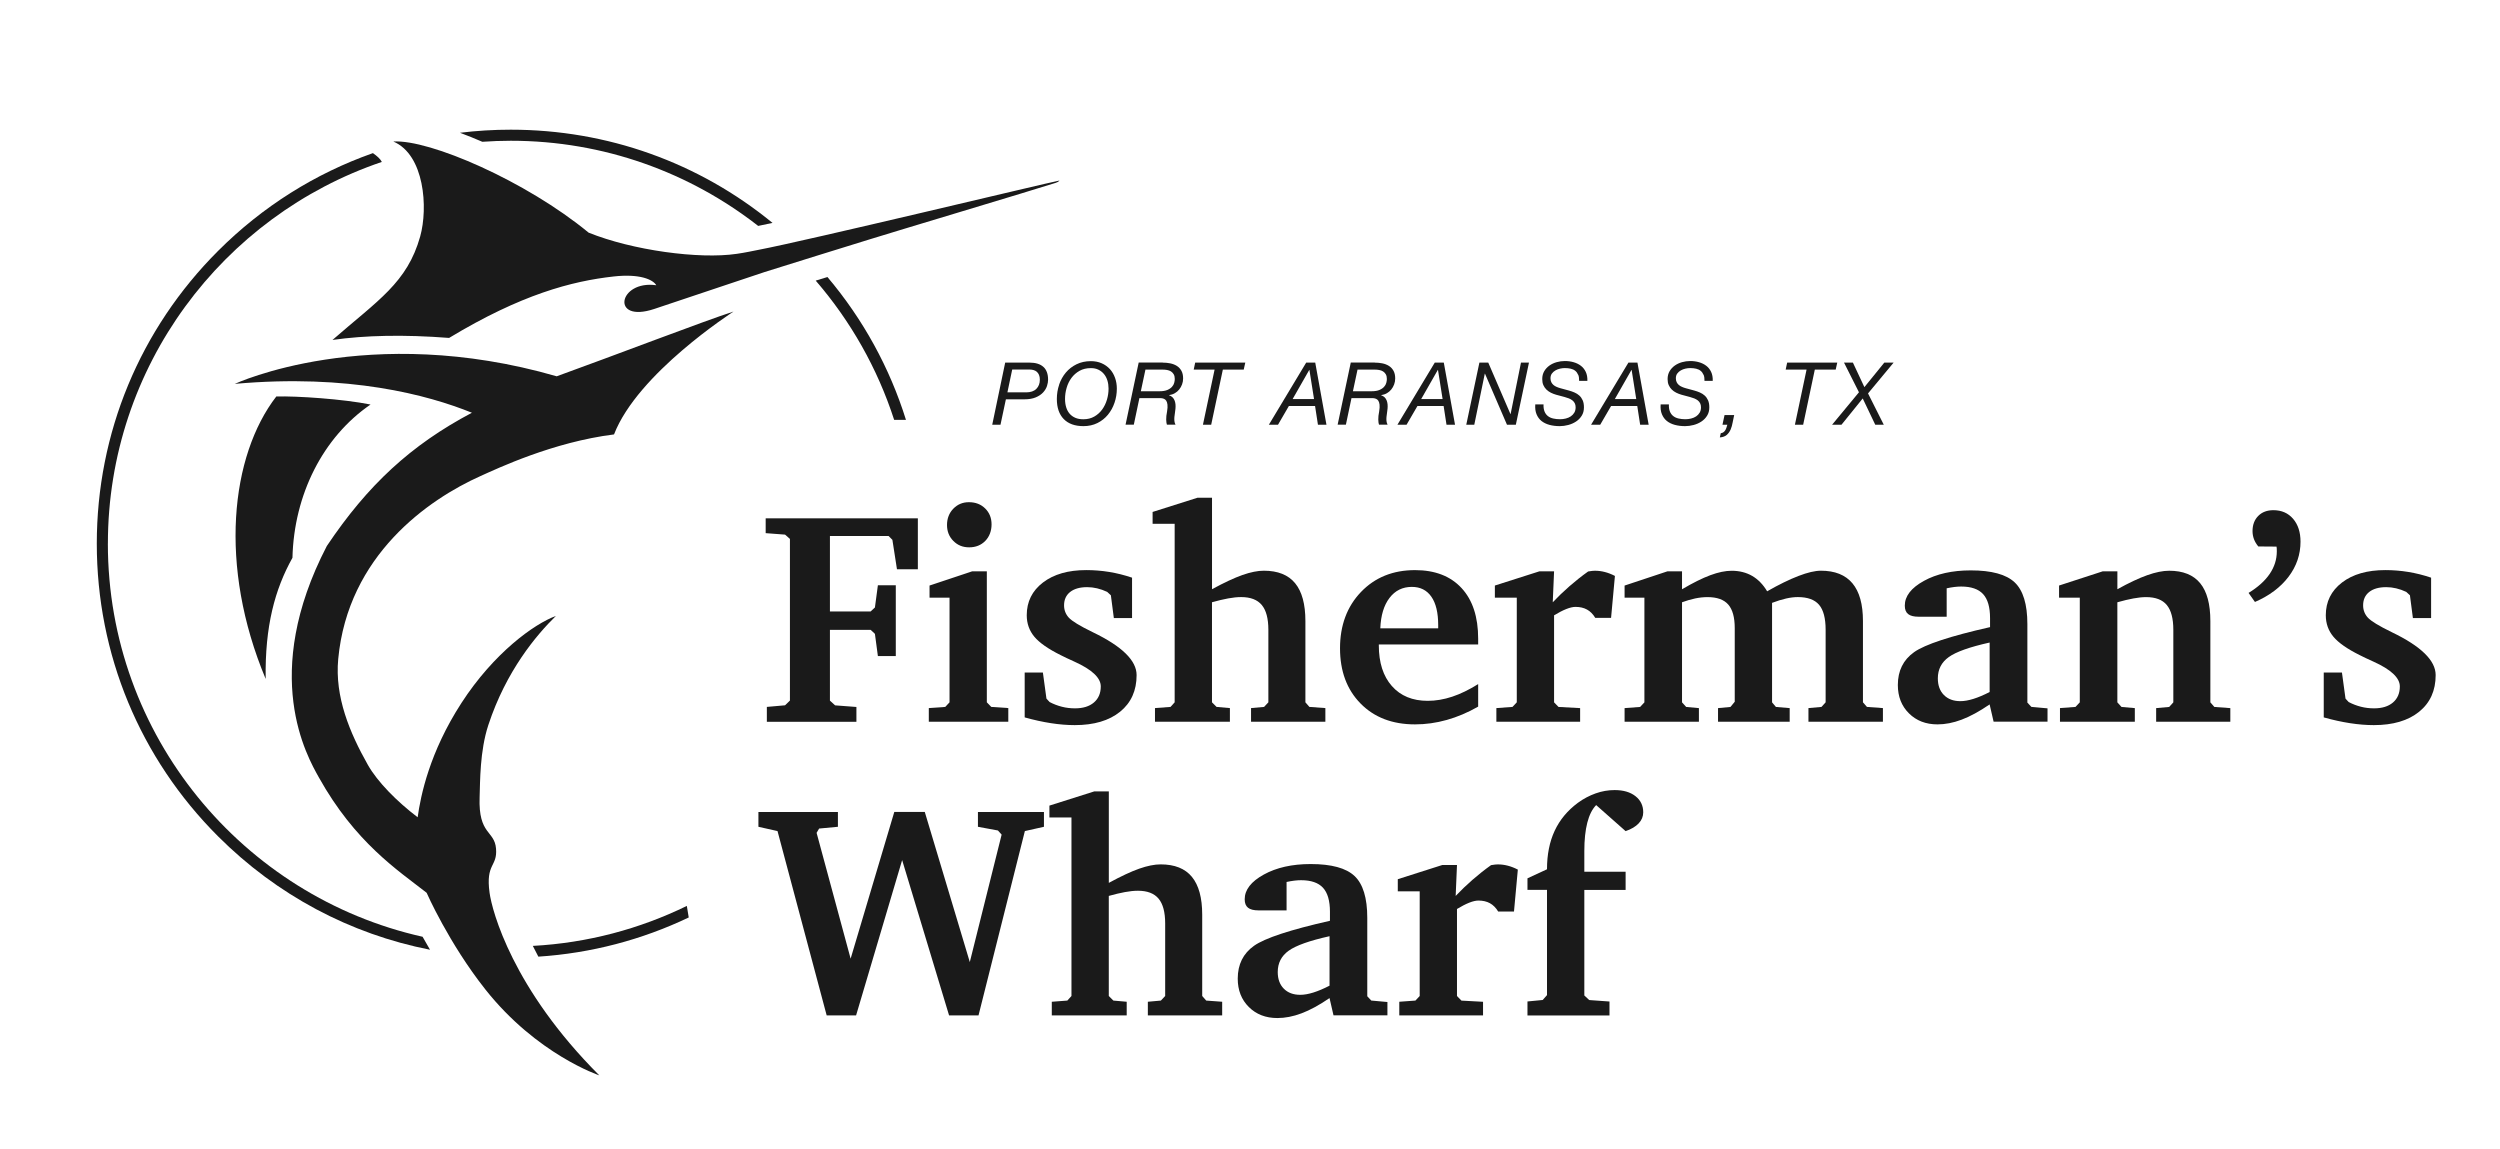
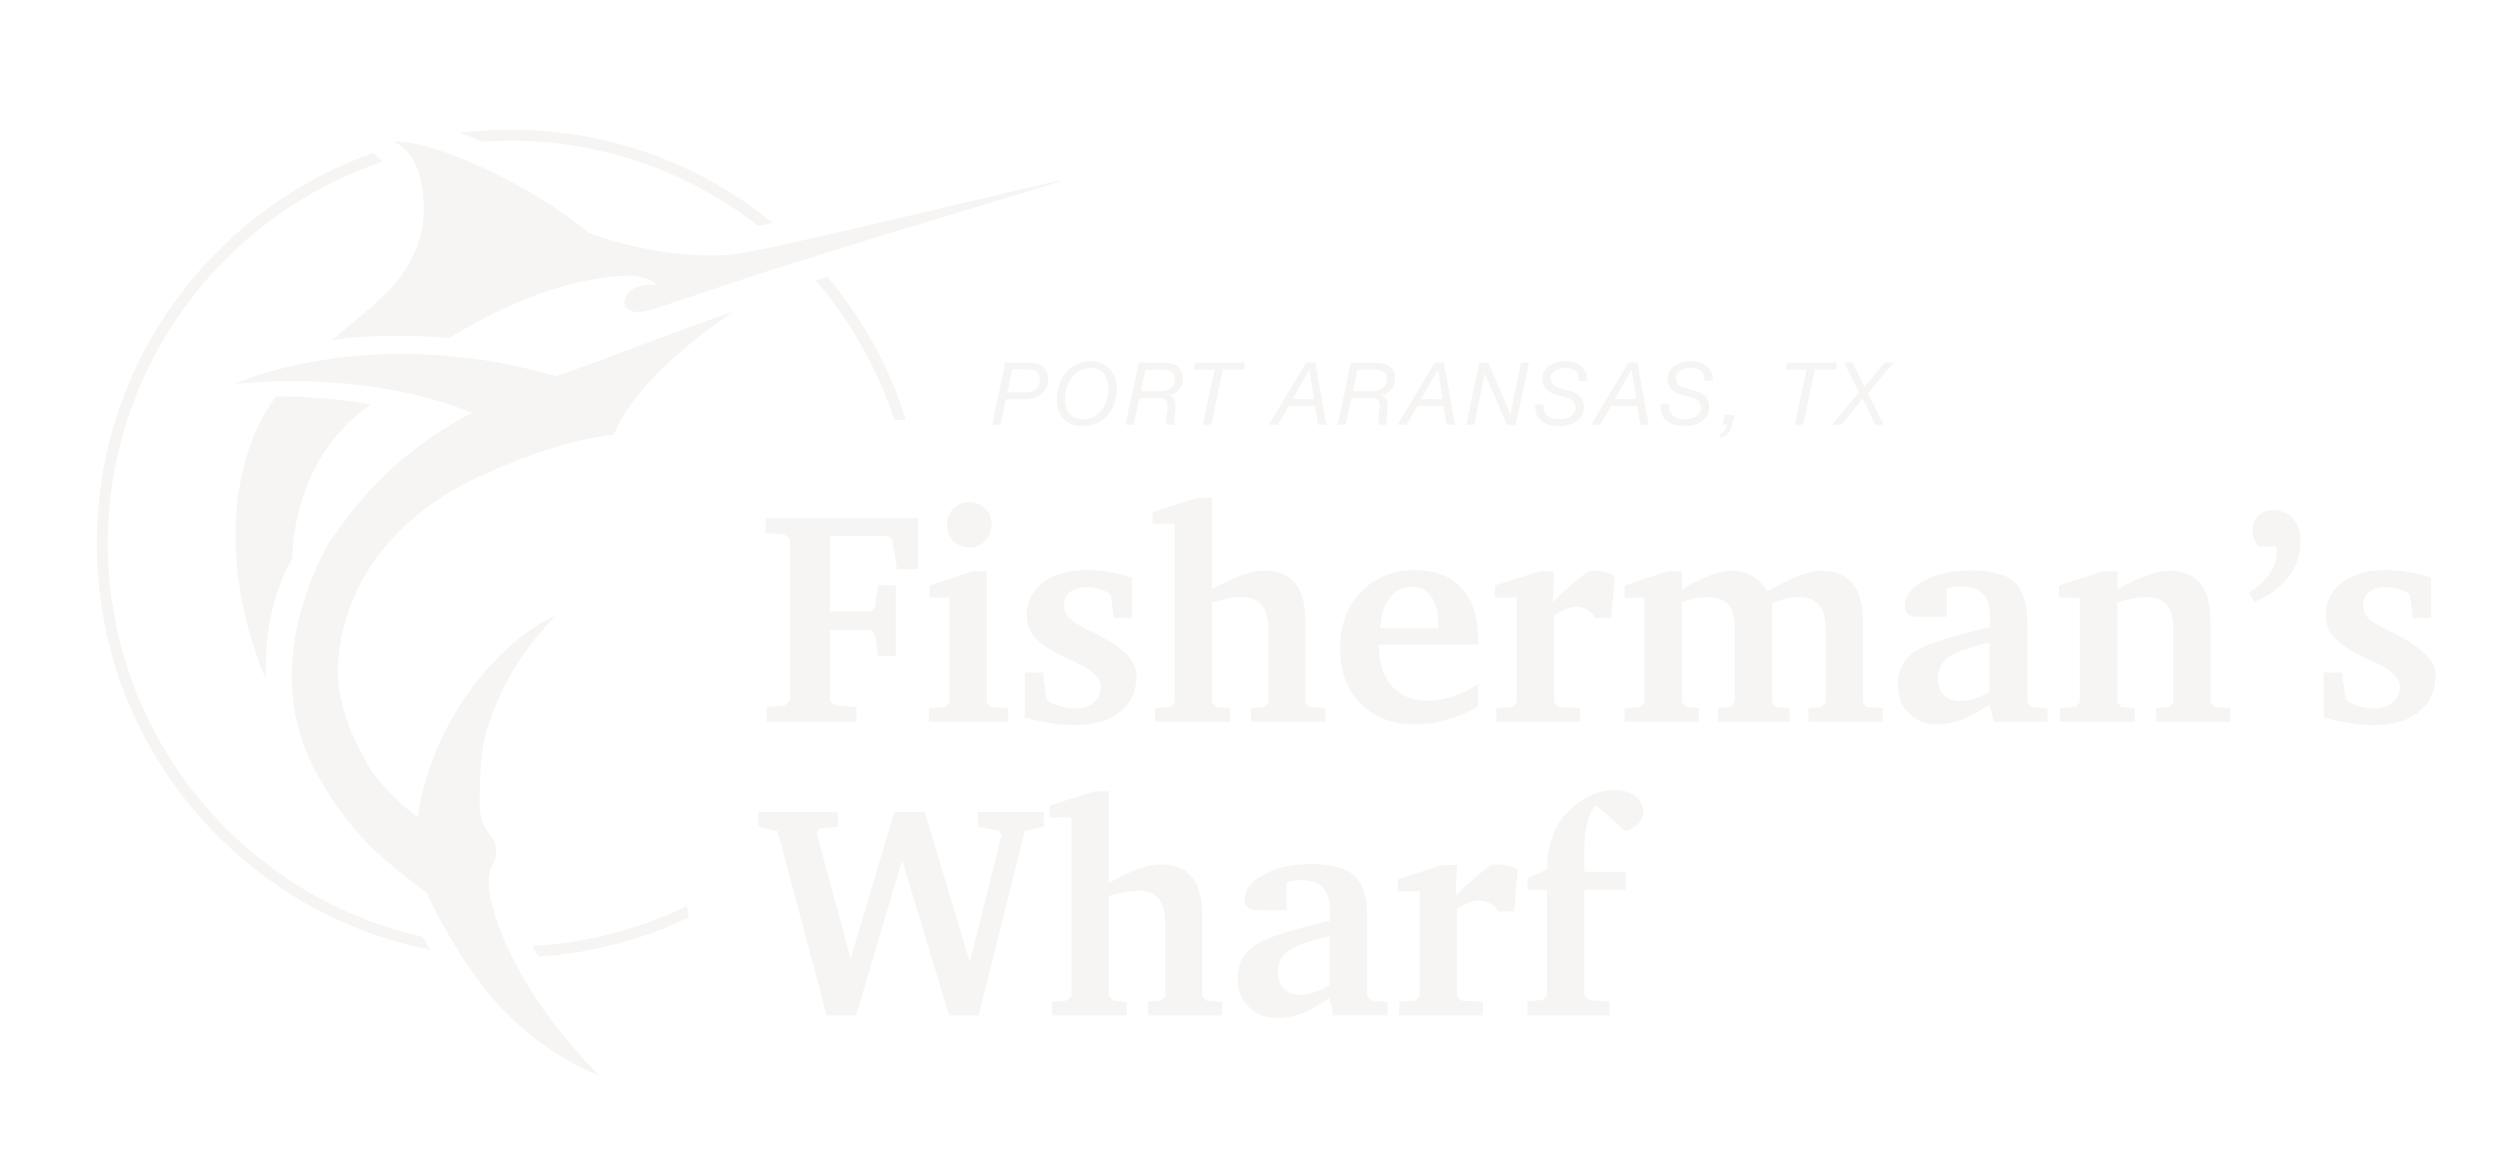
<svg xmlns="http://www.w3.org/2000/svg" width="851.31" height="391.07" viewBox="0 0 851.31 391.07">
  <defs>
-     <style>.e{fill:#1A1A1A;}</style>
+     <style>.e{fill:#F6F5F4;}</style>
  </defs>
  <g id="a" />
  <g id="b" />
  <g id="c" />
  <g id="d">
    <g>
      <g>
        <path class="e" d="M350.62,123.48c2.03,0,3.59,.48,4.67,1.45,1.08,.97,1.61,2.43,1.61,4.38,0,.65-.13,1.37-.38,2.15-.26,.78-.7,1.51-1.32,2.18-.62,.67-1.45,1.23-2.49,1.67-1.04,.44-2.34,.67-3.9,.67h-6.28l-1.84,8.65h-2.81l4.41-21.15h8.32Zm-1.21,10.13c1.54,0,2.71-.4,3.5-1.2s1.18-1.83,1.18-3.1c0-.65-.09-1.2-.28-1.64s-.44-.8-.75-1.07c-.32-.27-.68-.46-1.1-.58-.41-.12-.86-.18-1.33-.18h-5.95l-1.63,7.76h6.37Z" />
        <path class="e" d="M360.66,130.96c.53-1.55,1.3-2.92,2.29-4.1s2.22-2.13,3.66-2.83c1.44-.7,3.06-1.05,4.86-1.05,1.36,0,2.59,.24,3.69,.73,1.1,.48,2.02,1.15,2.79,1.98,.76,.84,1.34,1.83,1.75,2.98,.41,1.15,.61,2.37,.61,3.67,0,1.66-.26,3.26-.79,4.8-.52,1.54-1.27,2.9-2.25,4.09s-2.17,2.13-3.58,2.83c-1.41,.7-3,1.05-4.75,1.05-2.9,0-5.14-.8-6.71-2.41-1.57-1.61-2.35-3.89-2.35-6.83,0-1.72,.27-3.35,.8-4.9Zm2.4,7.72c.26,.85,.64,1.57,1.16,2.18,.51,.6,1.16,1.07,1.94,1.41,.78,.34,1.7,.5,2.77,.5,1.4,0,2.64-.31,3.7-.92,1.07-.61,1.96-1.41,2.68-2.4,.72-.99,1.26-2.1,1.63-3.35s.55-2.5,.55-3.76c0-.99-.13-1.91-.39-2.75-.26-.85-.64-1.58-1.16-2.21s-1.14-1.12-1.88-1.48c-.74-.37-1.6-.55-2.59-.55-1.48,0-2.77,.31-3.87,.93-1.1,.62-2.01,1.43-2.74,2.41-.73,.99-1.28,2.11-1.64,3.36-.37,1.25-.55,2.52-.55,3.81,0,1.03,.13,1.97,.39,2.81Z" />
        <path class="e" d="M395.91,123.48c.89,0,1.75,.08,2.59,.25,.84,.17,1.58,.46,2.24,.87,.65,.41,1.17,.97,1.56,1.66,.38,.69,.58,1.56,.58,2.61,0,.71-.12,1.39-.36,2.03-.24,.64-.56,1.22-.98,1.73-.41,.51-.91,.94-1.5,1.27-.58,.34-1.23,.55-1.94,.65v.06c.45,.14,.83,.36,1.14,.65,.31,.3,.54,.65,.71,1.05,.17,.41,.28,.85,.33,1.35,.05,.49,.04,1.01-.01,1.54-.04,.47-.1,.94-.18,1.41-.08,.46-.14,.93-.18,1.39-.04,.46-.04,.91,0,1.35,.04,.43,.17,.86,.38,1.27h-2.93c-.14-.39-.22-.98-.24-1.75-.02-.77,.08-1.7,.3-2.78,.16-.95,.2-1.71,.13-2.3-.07-.58-.21-1.03-.43-1.35-.22-.32-.48-.53-.8-.65-.32-.12-.63-.19-.95-.21h-7.38l-1.9,9.03h-2.81l4.47-21.15h8.15Zm-1.07,9.75c1.11,0,2-.15,2.68-.44s1.21-.66,1.58-1.08c.38-.42,.63-.88,.75-1.36,.13-.48,.19-.91,.19-1.29,0-.65-.12-1.18-.36-1.6-.24-.41-.55-.74-.93-.98-.38-.24-.82-.4-1.32-.49-.49-.09-1.01-.13-1.54-.13h-5.84l-1.57,7.38h6.34Z" />
        <path class="e" d="M416.41,125.85l-3.97,18.78h-2.81l3.97-18.78h-7.11l.5-2.37h17.06l-.53,2.37h-7.11Z" />
        <path class="e" d="M447.87,123.48l3.82,21.15h-2.9l-.98-6.37h-8.92l-3.7,6.37h-3.11l12.71-21.15h3.08Zm-.41,12.41l-1.57-9.92h-.06l-5.66,9.92h7.29Z" />
        <path class="e" d="M468.13,123.48c.89,0,1.75,.08,2.59,.25,.84,.17,1.58,.46,2.24,.87,.65,.41,1.17,.97,1.56,1.66,.38,.69,.58,1.56,.58,2.61,0,.71-.12,1.39-.36,2.03-.24,.64-.56,1.22-.98,1.73-.41,.51-.91,.94-1.5,1.27-.58,.34-1.23,.55-1.94,.65v.06c.45,.14,.83,.36,1.14,.65,.31,.3,.54,.65,.71,1.05,.17,.41,.28,.85,.33,1.35,.05,.49,.04,1.01-.01,1.54-.04,.47-.1,.94-.18,1.41-.08,.46-.14,.93-.18,1.39-.04,.46-.04,.91,0,1.35,.04,.43,.17,.86,.38,1.27h-2.93c-.14-.39-.22-.98-.24-1.75-.02-.77,.08-1.7,.3-2.78,.16-.95,.2-1.71,.13-2.3-.07-.58-.21-1.03-.43-1.35-.22-.32-.48-.53-.8-.65-.32-.12-.63-.19-.95-.21h-7.38l-1.9,9.03h-2.81l4.47-21.15h8.15Zm-1.07,9.75c1.11,0,2-.15,2.68-.44s1.21-.66,1.58-1.08c.38-.42,.63-.88,.75-1.36,.13-.48,.19-.91,.19-1.29,0-.65-.12-1.18-.36-1.6-.24-.41-.55-.74-.93-.98-.38-.24-.82-.4-1.32-.49-.49-.09-1.01-.13-1.54-.13h-5.84l-1.57,7.38h6.34Z" />
        <path class="e" d="M491.65,123.48l3.82,21.15h-2.9l-.98-6.37h-8.92l-3.7,6.37h-3.11l12.71-21.15h3.08Zm-.41,12.41l-1.57-9.92h-.06l-5.66,9.92h7.29Z" />
        <path class="e" d="M506.79,123.48l7.55,17.51h.06l3.53-17.51h2.72l-4.47,21.15h-3.02l-7.49-17.39h-.06l-3.58,17.39h-2.73l4.47-21.15h3.02Z" />
        <path class="e" d="M537.4,127.64c-.23-.56-.55-1.02-.98-1.36-.42-.35-.94-.59-1.55-.73-.61-.14-1.28-.21-2.01-.21-.51,0-1.06,.06-1.63,.19-.57,.13-1.1,.33-1.58,.61-.48,.28-.88,.63-1.2,1.07-.32,.43-.47,.97-.47,1.6,0,.51,.09,.95,.27,1.32,.18,.37,.42,.68,.73,.95,.31,.27,.67,.49,1.1,.67,.42,.18,.87,.34,1.35,.47l2.84,.77c.65,.18,1.28,.4,1.9,.67s1.16,.61,1.63,1.04c.47,.42,.85,.96,1.14,1.61s.43,1.45,.43,2.4c0,1.11-.25,2.06-.76,2.86-.5,.8-1.15,1.46-1.94,1.98-.79,.52-1.67,.91-2.65,1.17s-1.94,.39-2.89,.39c-1.26,0-2.43-.14-3.5-.43s-1.97-.73-2.71-1.32c-.74-.59-1.3-1.36-1.69-2.3-.39-.94-.53-2.06-.43-3.36h2.81c-.04,.95,.07,1.75,.33,2.4,.26,.65,.64,1.18,1.14,1.57,.5,.4,1.11,.68,1.82,.84,.71,.17,1.49,.25,2.34,.25,.65,0,1.3-.08,1.94-.24,.64-.16,1.21-.4,1.7-.73,.49-.33,.89-.75,1.2-1.26,.31-.51,.46-1.13,.46-1.84,0-.53-.1-.99-.3-1.38s-.47-.71-.81-.98c-.35-.27-.75-.49-1.2-.67s-.94-.34-1.45-.47l-2.87-.77c-.63-.18-1.23-.41-1.81-.7-.57-.29-1.08-.64-1.51-1.07-.43-.42-.78-.93-1.04-1.51-.26-.58-.38-1.27-.38-2.06,0-1.03,.23-1.92,.68-2.68,.45-.76,1.04-1.4,1.76-1.91,.72-.51,1.54-.9,2.46-1.16,.92-.26,1.85-.39,2.8-.39,1.05,0,2.04,.13,2.98,.4,.94,.27,1.76,.67,2.47,1.21,.71,.54,1.27,1.24,1.67,2.09,.4,.85,.59,1.87,.55,3.05h-2.81c.02-.83-.08-1.53-.31-2.09Z" />
        <path class="e" d="M557.59,123.48l3.82,21.15h-2.9l-.98-6.37h-8.92l-3.7,6.37h-3.11l12.71-21.15h3.08Zm-.41,12.41l-1.57-9.92h-.06l-5.66,9.92h7.29Z" />
        <path class="e" d="M580.09,127.64c-.23-.56-.55-1.02-.98-1.36-.42-.35-.94-.59-1.55-.73-.61-.14-1.28-.21-2.01-.21-.51,0-1.06,.06-1.63,.19-.57,.13-1.1,.33-1.58,.61-.48,.28-.88,.63-1.2,1.07-.32,.43-.47,.97-.47,1.6,0,.51,.09,.95,.27,1.32,.18,.37,.42,.68,.73,.95,.31,.27,.67,.49,1.1,.67,.42,.18,.87,.34,1.35,.47l2.84,.77c.65,.18,1.28,.4,1.9,.67s1.16,.61,1.63,1.04c.47,.42,.85,.96,1.14,1.61s.43,1.45,.43,2.4c0,1.11-.25,2.06-.76,2.86-.5,.8-1.15,1.46-1.94,1.98-.79,.52-1.67,.91-2.65,1.17s-1.94,.39-2.89,.39c-1.26,0-2.43-.14-3.5-.43s-1.97-.73-2.71-1.32c-.74-.59-1.3-1.36-1.69-2.3-.39-.94-.53-2.06-.43-3.36h2.81c-.04,.95,.07,1.75,.33,2.4,.26,.65,.64,1.18,1.14,1.57,.5,.4,1.11,.68,1.82,.84,.71,.17,1.49,.25,2.34,.25,.65,0,1.3-.08,1.94-.24,.64-.16,1.21-.4,1.7-.73,.49-.33,.89-.75,1.2-1.26,.31-.51,.46-1.13,.46-1.84,0-.53-.1-.99-.3-1.38s-.47-.71-.81-.98c-.35-.27-.75-.49-1.2-.67s-.94-.34-1.45-.47l-2.87-.77c-.63-.18-1.23-.41-1.81-.7-.57-.29-1.08-.64-1.51-1.07-.43-.42-.78-.93-1.04-1.51-.26-.58-.38-1.27-.38-2.06,0-1.03,.23-1.92,.68-2.68,.45-.76,1.04-1.4,1.76-1.91,.72-.51,1.54-.9,2.46-1.16,.92-.26,1.85-.39,2.8-.39,1.05,0,2.04,.13,2.98,.4,.94,.27,1.76,.67,2.47,1.21,.71,.54,1.27,1.24,1.67,2.09,.4,.85,.59,1.87,.55,3.05h-2.81c.02-.83-.08-1.53-.31-2.09Z" />
        <path class="e" d="M590.53,141.34c-.2,.81-.37,1.65-.52,2.52-.15,.87-.38,1.66-.68,2.38-.31,.72-.74,1.33-1.3,1.84-.56,.5-1.36,.79-2.38,.87l.3-1.42c.4-.06,.72-.18,.96-.37,.25-.19,.45-.41,.61-.68s.29-.56,.38-.87c.1-.32,.2-.64,.3-.98h-1.66l.71-3.29h3.29Z" />
        <path class="e" d="M617.99,125.85l-3.97,18.78h-2.81l3.97-18.78h-7.11l.5-2.37h17.06l-.53,2.37h-7.11Z" />
        <path class="e" d="M627.94,123.48h3.02l3.91,8.35,6.78-8.35h3.17l-8.71,10.49,5.36,10.66h-2.9l-4.27-8.95-7.23,8.95h-3.2l9.15-11.05-5.09-10.1Z" />
      </g>
      <g>
        <path class="e" d="M261.13,245.76v-5.04l6.2-.55,1.66-1.61v-55.05l-1.66-1.46-6.6-.5v-5.04h51.82v17.34h-7.11l-1.56-10.03-1.31-1.31h-19.96v25.71h13.86l1.46-1.36,1.01-7.56h6.1v24.1h-6.1l-1.01-7.56-1.46-1.36h-13.86v24.1l1.76,1.61,7.26,.55v5.04h-30.5Z" />
        <path class="e" d="M331.05,194.55h4.99v44.61l1.51,1.56,5.8,.4v4.64h-27.07v-4.64l5.6-.4,1.46-1.56v-35.64h-6.81v-4.13l14.52-4.84Zm-1.11-23.54c2.25,0,4.1,.71,5.54,2.14,1.45,1.43,2.17,3.23,2.17,5.42s-.71,4.16-2.14,5.62-3.25,2.19-5.47,2.19-3.95-.72-5.39-2.17c-1.45-1.44-2.17-3.26-2.17-5.44s.71-4.07,2.14-5.54c1.43-1.48,3.2-2.22,5.32-2.22Z" />
        <path class="e" d="M385.49,196.71v13.76h-6.2l-1.01-7.76-1.26-1.16c-1.14-.54-2.29-.94-3.43-1.21-1.14-.27-2.27-.4-3.38-.4-2.49,0-4.42,.55-5.8,1.64-1.38,1.09-2.07,2.61-2.07,4.56,0,1.61,.54,3.01,1.61,4.18,1.08,1.18,3.75,2.81,8.02,4.89l.2,.1c9.91,4.77,14.87,9.63,14.87,14.57,0,5.28-1.87,9.44-5.62,12.48-3.75,3.04-8.9,4.56-15.45,4.56-2.55,0-5.25-.22-8.09-.66-2.84-.44-5.82-1.09-8.95-1.97v-15.27h6.2l1.21,8.87,1.06,1.16c1.34,.71,2.74,1.24,4.18,1.61,1.44,.37,2.94,.55,4.49,.55,2.72,0,4.87-.66,6.43-1.99,1.56-1.33,2.34-3.15,2.34-5.47,0-2.92-2.97-5.73-8.92-8.42-2.02-.91-3.58-1.65-4.69-2.22-4.27-2.12-7.27-4.21-9-6.28-1.73-2.07-2.6-4.51-2.6-7.33,0-4.6,1.84-8.32,5.52-11.14,3.68-2.82,8.6-4.23,14.75-4.23,2.62,0,5.23,.21,7.81,.63,2.59,.42,5.17,1.07,7.76,1.94Z" />
        <path class="e" d="M407.78,169.49h4.94v31.15c4.13-2.25,7.59-3.86,10.36-4.84,2.77-.97,5.2-1.46,7.28-1.46,4.77,0,8.33,1.42,10.66,4.26,2.33,2.84,3.5,7.13,3.5,12.88v27.68l1.36,1.56,5.44,.4v4.64h-25.31v-4.64l4.44-.4,1.46-1.56v-24.7c0-3.83-.75-6.65-2.24-8.44-1.5-1.8-3.84-2.7-7.03-2.7-1.31,0-2.78,.15-4.41,.45-1.63,.3-3.47,.74-5.52,1.31v34.08l1.56,1.56,4.54,.4v4.64h-25.51v-4.64l5.29-.4,1.41-1.56v-60.8h-7.51v-4.03l15.28-4.84Z" />
        <path class="e" d="M503.35,232.96v7.66c-3.53,2.02-7.1,3.53-10.7,4.54s-7.2,1.51-10.8,1.51c-7.71,0-13.89-2.37-18.55-7.11s-6.99-11.01-6.99-18.8,2.38-14.22,7.14-19.18c4.76-4.96,10.89-7.44,18.4-7.44,6.8,0,12.08,2.04,15.85,6.12,3.77,4.08,5.65,9.82,5.65,17.22v1.97h-33.83v.3c0,5.88,1.48,10.5,4.44,13.86,2.96,3.36,7.04,5.04,12.22,5.04,2.72,0,5.5-.47,8.33-1.41,2.83-.94,5.77-2.37,8.84-4.29Zm-13.61-19v-1.11c0-4.2-.77-7.42-2.32-9.65-1.55-2.23-3.76-3.35-6.65-3.35-3.16,0-5.7,1.25-7.61,3.76-1.92,2.5-2.96,5.96-3.13,10.36h19.71Z" />
        <path class="e" d="M509.55,245.76v-4.64l5.49-.4,1.46-1.56v-35.64h-7.46v-4.13l15.17-4.84h4.99l-.45,10.54c1.78-1.88,3.68-3.71,5.7-5.47,2.02-1.76,4.13-3.44,6.35-5.02,.57-.1,1.03-.17,1.39-.2,.35-.03,.66-.05,.93-.05,1.11,0,2.23,.14,3.35,.43,1.13,.29,2.28,.73,3.45,1.34l-1.31,14.27h-5.39c-.77-1.28-1.71-2.22-2.8-2.82s-2.39-.91-3.91-.91c-.87,0-1.92,.24-3.15,.73-1.23,.49-2.61,1.2-4.16,2.14v29.64l1.51,1.56,7.36,.4v4.64h-28.53Z" />
        <path class="e" d="M601.76,201.35c4-2.29,7.55-4.02,10.66-5.22,3.11-1.19,5.65-1.79,7.64-1.79,4.77,0,8.35,1.43,10.74,4.29,2.39,2.86,3.58,7.14,3.58,12.85v27.68l1.36,1.56,5.44,.4v4.64h-25.36v-4.64l4.44-.4,1.41-1.56v-24.7c0-3.93-.75-6.77-2.24-8.52-1.5-1.75-3.91-2.62-7.23-2.62-1.21,0-2.53,.16-3.96,.48-1.43,.32-3.03,.81-4.81,1.49v33.88l1.31,1.56,4.69,.4v4.64h-24.4v-4.64l4.23-.4,1.46-1.76v-25.1c0-3.66-.74-6.33-2.22-8.02-1.48-1.68-3.83-2.52-7.06-2.52-1.34,0-2.74,.15-4.18,.45-1.45,.3-2.94,.74-4.49,1.31v34.08l1.41,1.56,4.34,.4v4.64h-25.31v-4.64l5.29-.4,1.46-1.56v-35.64h-6.75v-4.13l14.57-4.84h4.99v6.1c3.7-2.18,6.91-3.78,9.63-4.79,2.72-1.01,5.14-1.51,7.26-1.51,2.65,0,4.99,.59,7.01,1.76,2.02,1.18,3.71,2.92,5.09,5.24Z" />
        <path class="e" d="M677.52,239.87c-3.5,2.39-6.67,4.12-9.53,5.19-2.86,1.08-5.6,1.61-8.22,1.61-3.97,0-7.21-1.25-9.73-3.76-2.52-2.5-3.78-5.72-3.78-9.65,0-4.84,1.85-8.57,5.54-11.19,3.7-2.62,12.32-5.46,25.86-8.52v-3.08c0-3.73-.79-6.45-2.37-8.17-1.58-1.71-4.07-2.57-7.46-2.57-.74,0-1.51,.05-2.32,.15-.81,.1-1.68,.25-2.62,.45v9.68h-9.53c-1.65,0-2.85-.3-3.6-.91-.76-.6-1.13-1.56-1.13-2.87,0-3.23,2.17-6.03,6.5-8.42,4.33-2.39,9.65-3.58,15.96-3.58,7.08,0,12.07,1.36,14.95,4.08s4.33,7.46,4.33,14.22v26.72l1.36,1.46,5.5,.5v4.54h-18.36l-1.36-5.9Zm0-4.23v-16.84c-6.79,1.51-11.43,3.16-13.91,4.94-2.49,1.78-3.73,4.2-3.73,7.26,0,2.39,.69,4.28,2.07,5.67s3.24,2.09,5.6,2.09c1.31,0,2.8-.26,4.46-.78,1.66-.52,3.5-1.3,5.52-2.34Z" />
        <path class="e" d="M701.47,245.76v-4.64l5.29-.4,1.46-1.56v-35.64h-7.06v-4.13l14.87-4.84h4.99v6.1c3.93-2.18,7.33-3.78,10.18-4.79s5.34-1.51,7.46-1.51c4.71,0,8.22,1.41,10.54,4.23,2.32,2.82,3.48,7.13,3.48,12.91v27.68l1.36,1.56,5.44,.4v4.64h-25.26v-4.64l4.44-.4,1.41-1.56v-24.7c0-3.83-.74-6.65-2.22-8.44-1.48-1.8-3.83-2.7-7.06-2.7-1.24,0-2.68,.15-4.31,.45-1.63,.3-3.45,.74-5.47,1.31v34.08l1.41,1.56,4.54,.4v4.64h-25.51Z" />
        <path class="e" d="M767.86,204.98l-2.17-3.08c3.16-1.92,5.55-4.07,7.18-6.45,1.63-2.39,2.44-4.96,2.44-7.71,0-.44,0-.76-.02-.98-.02-.22-.04-.43-.08-.63l-6.2-.05c-.67-.8-1.17-1.64-1.49-2.51-.32-.87-.48-1.77-.48-2.71,0-2.14,.65-3.87,1.94-5.17,1.29-1.31,3.02-1.96,5.17-1.96,2.79,0,5.02,.98,6.71,2.94,1.68,1.96,2.52,4.56,2.52,7.78,0,4.36-1.35,8.34-4.06,11.93-2.71,3.59-6.53,6.46-11.47,8.61Z" />
        <path class="e" d="M827.85,196.71v13.76h-6.2l-1.01-7.76-1.26-1.16c-1.14-.54-2.29-.94-3.43-1.21-1.14-.27-2.27-.4-3.38-.4-2.49,0-4.42,.55-5.8,1.64-1.38,1.09-2.07,2.61-2.07,4.56,0,1.61,.54,3.01,1.61,4.18,1.08,1.18,3.75,2.81,8.02,4.89l.2,.1c9.91,4.77,14.87,9.63,14.87,14.57,0,5.28-1.87,9.44-5.62,12.48-3.75,3.04-8.9,4.56-15.45,4.56-2.55,0-5.25-.22-8.09-.66-2.84-.44-5.82-1.09-8.95-1.97v-15.27h6.2l1.21,8.87,1.06,1.16c1.34,.71,2.74,1.24,4.18,1.61,1.44,.37,2.94,.55,4.49,.55,2.72,0,4.87-.66,6.43-1.99,1.56-1.33,2.34-3.15,2.34-5.47,0-2.92-2.97-5.73-8.92-8.42-2.02-.91-3.58-1.65-4.69-2.22-4.27-2.12-7.27-4.21-9-6.28-1.73-2.07-2.6-4.51-2.6-7.33,0-4.6,1.84-8.32,5.52-11.14,3.68-2.82,8.6-4.23,14.75-4.23,2.62,0,5.23,.21,7.81,.63,2.59,.42,5.17,1.07,7.76,1.94Z" />
        <path class="e" d="M281.5,345.76l-16.74-62.76-6.5-1.46v-5.04h27.07v5.04l-6.4,.6-.86,1.46,11.59,42.85,14.87-49.96h10.38l15.33,51.12,10.84-43.4-1.26-1.41-6.81-1.26v-5.04h22.48v5.04l-6.5,1.46-15.78,62.76h-10.03l-15.98-52.88-15.68,52.88h-10.03Z" />
        <path class="e" d="M372.64,269.49h4.94v31.15c4.13-2.25,7.59-3.86,10.36-4.84,2.77-.97,5.2-1.46,7.28-1.46,4.77,0,8.33,1.42,10.66,4.26,2.33,2.84,3.5,7.13,3.5,12.88v27.68l1.36,1.56,5.44,.4v4.64h-25.31v-4.64l4.44-.4,1.46-1.56v-24.7c0-3.83-.75-6.65-2.24-8.44-1.5-1.8-3.84-2.7-7.03-2.7-1.31,0-2.78,.15-4.41,.45-1.63,.3-3.47,.74-5.52,1.31v34.08l1.56,1.56,4.54,.4v4.64h-25.51v-4.64l5.29-.4,1.41-1.56v-60.8h-7.51v-4.03l15.28-4.84Z" />
        <path class="e" d="M452.74,339.87c-3.5,2.39-6.67,4.12-9.53,5.19-2.86,1.08-5.6,1.61-8.22,1.61-3.97,0-7.21-1.25-9.73-3.76-2.52-2.5-3.78-5.72-3.78-9.65,0-4.84,1.85-8.57,5.54-11.19,3.7-2.62,12.32-5.46,25.86-8.52v-3.08c0-3.73-.79-6.45-2.37-8.17-1.58-1.71-4.07-2.57-7.46-2.57-.74,0-1.51,.05-2.32,.15-.81,.1-1.68,.25-2.62,.45v9.68h-9.53c-1.65,0-2.85-.3-3.6-.91-.76-.6-1.13-1.56-1.13-2.87,0-3.23,2.17-6.03,6.5-8.42,4.33-2.39,9.65-3.58,15.96-3.58,7.08,0,12.07,1.36,14.95,4.08s4.33,7.46,4.33,14.22v26.72l1.36,1.46,5.5,.5v4.54h-18.36l-1.36-5.9Zm0-4.23v-16.84c-6.79,1.51-11.43,3.16-13.91,4.94-2.49,1.78-3.73,4.2-3.73,7.26,0,2.39,.69,4.28,2.07,5.67s3.24,2.09,5.6,2.09c1.31,0,2.8-.26,4.46-.78,1.66-.52,3.5-1.3,5.52-2.34Z" />
        <path class="e" d="M476.49,345.76v-4.64l5.49-.4,1.46-1.56v-35.64h-7.46v-4.13l15.17-4.84h4.99l-.45,10.54c1.78-1.88,3.68-3.71,5.7-5.47,2.02-1.76,4.13-3.44,6.35-5.02,.57-.1,1.03-.17,1.39-.2,.35-.03,.66-.05,.93-.05,1.11,0,2.23,.14,3.35,.43,1.13,.29,2.28,.73,3.45,1.34l-1.31,14.27h-5.39c-.77-1.28-1.71-2.22-2.8-2.82s-2.39-.91-3.91-.91c-.87,0-1.92,.24-3.15,.73-1.23,.49-2.61,1.2-4.16,2.14v29.64l1.51,1.56,7.36,.4v4.64h-28.53Z" />
        <path class="e" d="M520.14,345.76v-4.74l5.19-.5,1.46-1.66v-35.84h-6.65v-3.93l6.65-3.08c0-5.01,.87-9.38,2.61-13.11s4.38-6.91,7.92-9.53c1.89-1.38,3.9-2.44,6.03-3.2,2.13-.76,4.29-1.13,6.48-1.13,2.96,0,5.32,.69,7.08,2.07,1.76,1.38,2.65,3.21,2.65,5.5,0,1.41-.51,2.66-1.54,3.76-1.03,1.09-2.51,1.98-4.46,2.65l-10.03-8.87c-1.34,1.38-2.35,3.38-3.02,6-.67,2.62-1.01,5.85-1.01,9.68v7.01h14.06v6.2h-14.06v35.94l1.66,1.56,6.91,.5v4.74h-27.93Z" />
      </g>
      <g>
        <g>
          <path class="e" d="M308.5,142.97c-5.53-17.72-14.56-34.22-26.74-48.64-1.32,.41-2.65,.82-3.99,1.23,11.84,13.71,21.01,29.79,26.71,47.41,1.32,0,2.66,0,4.02,0Z" />
          <path class="e" d="M36.74,185.12c0-60.3,39.1-111.63,93.28-129.98-.44-.95-1.57-1.97-3.03-3-19.62,6.91-37.6,18.17-52.74,33.31-26.62,26.62-41.29,62.02-41.29,99.67s14.66,73.05,41.29,99.67c20.02,20.02,45.01,33.28,72.18,38.62-.91-1.55-1.76-3.03-2.53-4.42-61.26-13.73-107.17-68.53-107.17-133.87Z" />
          <path class="e" d="M233.88,308.49c-16,7.8-33.72,12.6-52.44,13.61,.58,1.18,1.21,2.4,1.88,3.66,17.97-1.17,35.28-5.74,51.21-13.34-.21-1.28-.43-2.59-.65-3.94Z" />
          <path class="e" d="M263.07,75.91c-25.1-20.56-56.26-31.75-89.14-31.75-5.83,0-11.6,.35-17.3,1.05,2.48,.92,5.02,1.95,7.61,3.07,3.2-.22,6.43-.35,9.68-.35,31.74,0,60.99,10.84,84.26,29,1.35-.27,2.99-.62,4.88-1.03Z" />
        </g>
        <path class="e" d="M360.8,61.46c-.41,.47-.86,.66-1.32,.81-7.81,2.51-55.46,16.77-63.29,19.22-11.93,3.74-23.89,7.35-35.81,11.14-3.34,1.06-24.76,8.33-37.63,12.59-14.96,4.95-12.19-9.91,.73-8.09-1.13-1.94-5.61-3.98-14.53-2.98-14.25,1.59-31.49,6.11-56.02,20.92-15.36-1.19-28.64-.9-39.71,.69,15.5-13.52,25.45-19.49,29.86-35.23,2.74-9.77,1.47-27.86-9.15-32.34,12.34-.78,45.24,13.5,66.51,31.03,14.87,6.01,37.58,9.12,50.43,7.22,3.29-.48,4.93-.89,7.4-1.36,16.54-3.15,98.18-22.8,102.53-23.61ZM99.59,189.94c.52-21.48,10.37-41.09,26.59-52.19-9.49-1.89-25.05-2.93-32.09-2.74-15.57,20.19-19.76,57.64-3.62,96.18-.29-17.92,3.13-30.52,9.12-41.25Zm89.95-61.81c-64.2-18.55-109.59,2.59-109.59,2.59,38.77-3.49,65.74,3.75,80.75,9.83-20.82,11-35.51,24.66-49.41,45.38-22.76,43.89-6.69,71.66-2.71,78.8,12.38,22.19,26.91,31.62,36.59,39.2l.11,.09s7.5,17.11,20,32.91c17.55,22.17,38.8,29.26,38.8,29.26-29.51-29.48-36.51-55.9-37.37-62.18-1.39-10.1,2.72-8.78,2.2-15.04s-6.05-4.59-5.59-17.49c.19-5.28,.05-15.72,2.97-24.59,6.06-18.42,16.32-30.61,23.01-37.15-7.46,2.74-21.16,12.65-32.16,29.63-10.9,16.83-13.89,31.55-14.92,38.93-7.04-5.35-13.69-12.05-16.97-17.87-6.18-10.96-11.28-23.11-10.08-36.01,3.31-35.34,30.69-54.37,48.51-62.34,5.73-2.56,24.59-11.54,45.41-14.15,8.07-20.87,40.32-41.55,40.69-41.84-9.56,3.05-41.42,15.27-60.24,22.06Z" />
      </g>
    </g>
  </g>
</svg>
